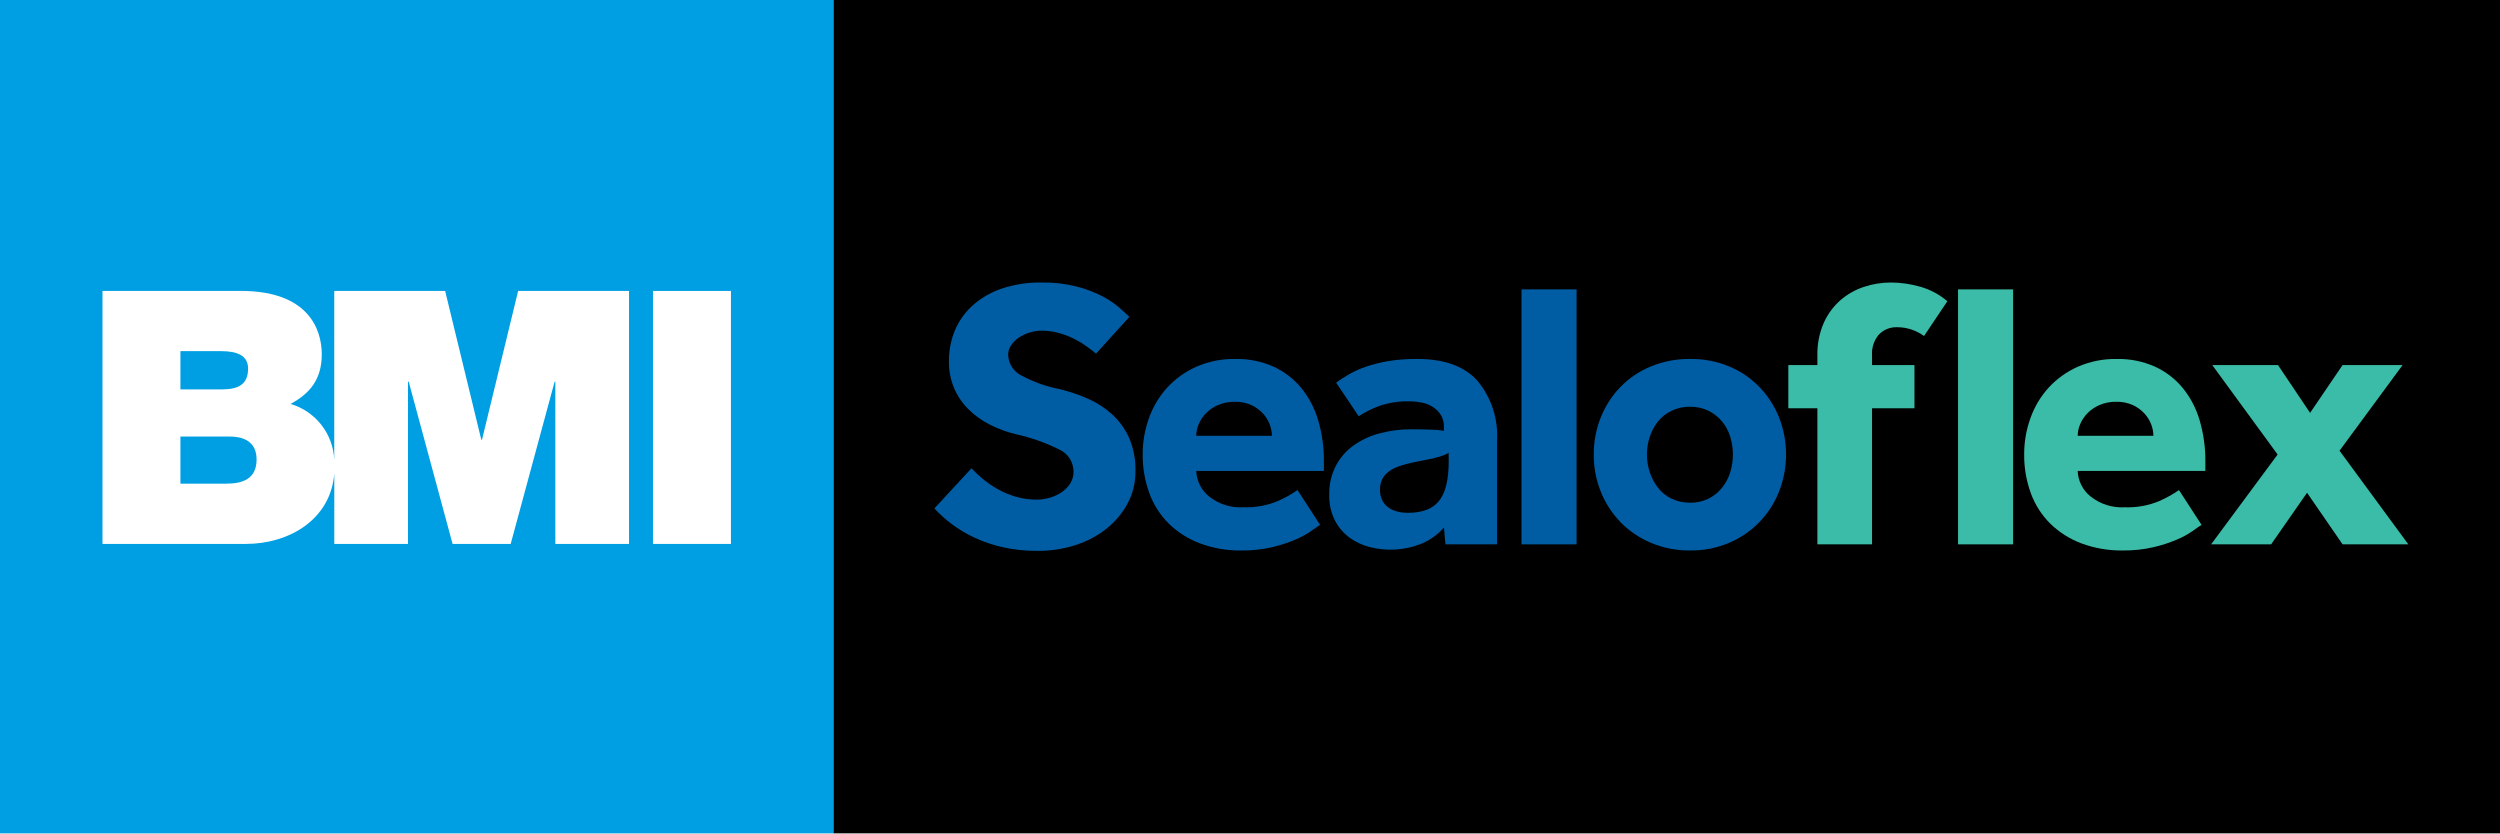
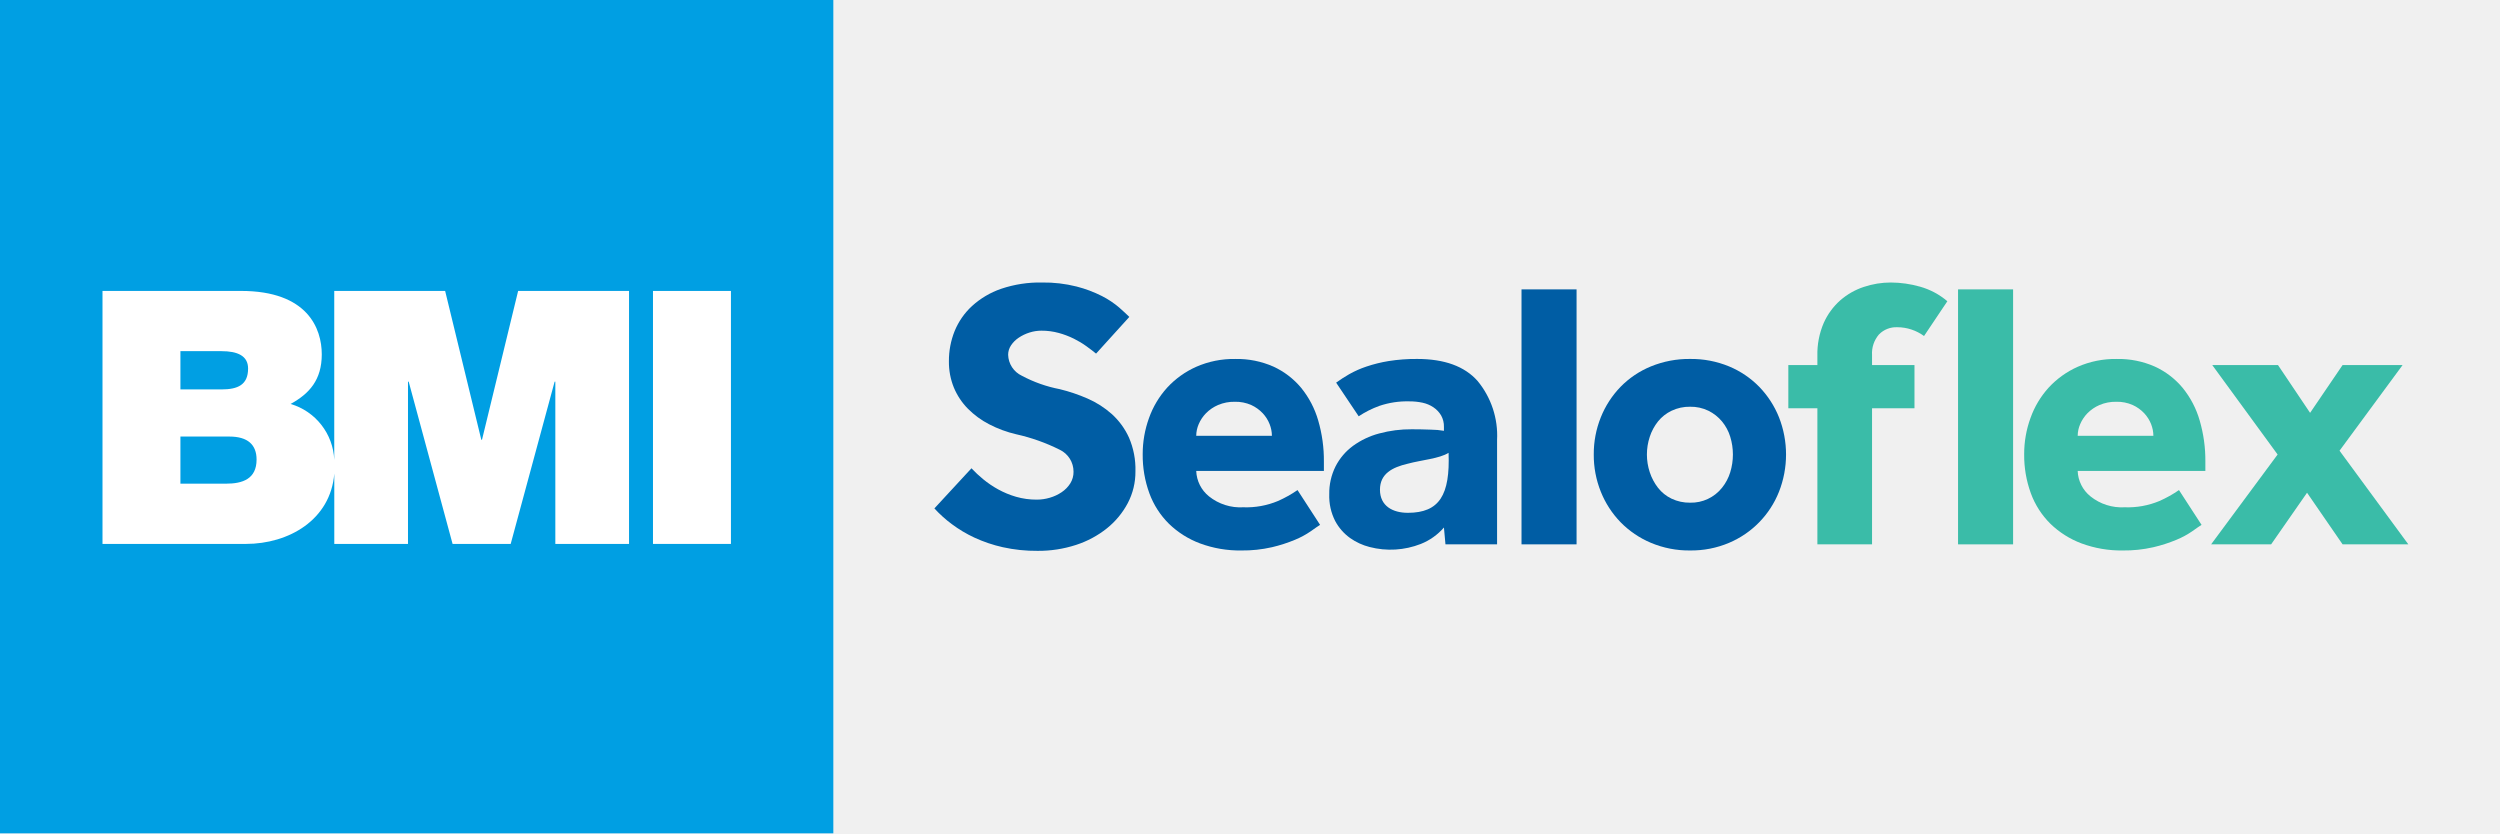
<svg xmlns="http://www.w3.org/2000/svg" viewBox="0 0 300 100">
-   <rect id="whiteBox" x="100" width="200" height="100" />
  <g fill="#005da4">
    <path d="M116.576,56.194a14.531,14.531,0,0,0,1.399,1.308,11.781,11.781,0,0,0,1.789,1.215,10.438,10.438,0,0,0,2.156.895,8.815,8.815,0,0,0,2.5.344,5.483,5.483,0,0,0,1.56-.229,5.036,5.036,0,0,0,1.422-.665,3.558,3.558,0,0,0,1.032-1.055,2.569,2.569,0,0,0,.39-1.399,2.911,2.911,0,0,0-1.652-2.638,22.612,22.612,0,0,0-5.229-1.858,13.778,13.778,0,0,1-3.234-1.193,10.113,10.113,0,0,1-2.569-1.881,7.969,7.969,0,0,1-1.674-2.523,8.1,8.1,0,0,1-.597-3.165,9.552,9.552,0,0,1,.688-3.624,8.389,8.389,0,0,1,2.087-3.004,10.032,10.032,0,0,1,3.486-2.064,14.462,14.462,0,0,1,4.931-.757,15.938,15.938,0,0,1,4.128.482,14.889,14.889,0,0,1,3.051,1.147,10.581,10.581,0,0,1,2.064,1.376q.802.712,1.215,1.124l-3.991,4.403q-.505-.413-1.17-.894a10.655,10.655,0,0,0-1.491-.895,10.094,10.094,0,0,0-1.812-.688,7.723,7.723,0,0,0-2.087-.275,4.692,4.692,0,0,0-1.445.229,5.028,5.028,0,0,0-1.285.62,3.281,3.281,0,0,0-.917.917,2.022,2.022,0,0,0-.344,1.124,2.865,2.865,0,0,0,1.652,2.523,16.118,16.118,0,0,0,4.541,1.605,20.321,20.321,0,0,1,3.326,1.123,10.909,10.909,0,0,1,2.913,1.858,8.61,8.61,0,0,1,2.064,2.821,9.573,9.573,0,0,1,.78,4.06,8.055,8.055,0,0,1-.917,3.807,9.675,9.675,0,0,1-2.5,3.027,11.697,11.697,0,0,1-3.716,1.996,14.504,14.504,0,0,1-4.61.711A18.524,18.524,0,0,1,120.337,65.666a17.008,17.008,0,0,1-3.395-1.147,15.295,15.295,0,0,1-2.729-1.628,14.891,14.891,0,0,1-2.087-1.881Z" />
    <path d="M158.409,62.983q-.368.23-1.101.757a10.203,10.203,0,0,1-1.904,1.032,17.455,17.455,0,0,1-2.775.895,15.649,15.649,0,0,1-3.67.39,13.695,13.695,0,0,1-4.954-.848,10.759,10.759,0,0,1-3.739-2.363,9.956,9.956,0,0,1-2.339-3.646,13.248,13.248,0,0,1-.803-4.702,12.626,12.626,0,0,1,.757-4.335,10.837,10.837,0,0,1,2.179-3.647,10.603,10.603,0,0,1,3.486-2.5,11.175,11.175,0,0,1,4.679-.94,10.776,10.776,0,0,1,4.587.917,9.459,9.459,0,0,1,3.326,2.546,11.034,11.034,0,0,1,2.041,3.899,17.102,17.102,0,0,1,.688,4.977v1.101H143.547a4.102,4.102,0,0,0,1.536,3.051,6.016,6.016,0,0,0,4.106,1.307,9.848,9.848,0,0,0,4.174-.757,14.363,14.363,0,0,0,2.34-1.308Zm-5.78-10.688a3.864,3.864,0,0,0-.275-1.399,4.108,4.108,0,0,0-.826-1.307,4.412,4.412,0,0,0-1.376-.986,4.592,4.592,0,0,0-1.972-.39,4.906,4.906,0,0,0-2.018.39,4.56,4.56,0,0,0-1.445.986,4.259,4.259,0,0,0-.872,1.307,3.598,3.598,0,0,0-.298,1.399Z" />
    <path d="M182.582,34.726H189.188V65.322h-6.606Z" />
    <path d="M177.307,45.712q-2.339-2.637-7.247-2.638a20.726,20.726,0,0,0-3.417.252,16.814,16.814,0,0,0-2.683.665,11.882,11.882,0,0,0-2.064.917,17.333,17.333,0,0,0-1.56,1.009l2.707,4.037a11.824,11.824,0,0,1,2.454-1.239,10.35,10.35,0,0,1,3.647-.551,7.287,7.287,0,0,1,1.56.161,3.726,3.726,0,0,1,1.307.551,3.061,3.061,0,0,1,.917.963,2.673,2.673,0,0,1,.344,1.399v.459a9.569,9.569,0,0,0-1.536-.138q-1.17-.045-2.317-.046a14.589,14.589,0,0,0-3.922.504,9.506,9.506,0,0,0-3.142,1.491,7.022,7.022,0,0,0-2.087,2.454,7.202,7.202,0,0,0-.757,3.349,6.559,6.559,0,0,0,.711,3.211,5.971,5.971,0,0,0,1.789,2.041,7.076,7.076,0,0,0,2.339,1.078,9.95,9.95,0,0,0,6.147-.367,7.183,7.183,0,0,0,2.775-1.973l.184,2.018h6.193V52.799A10.292,10.292,0,0,0,177.307,45.712Zm-8.371,15.825c-1.788,0-3.34-.8-3.34-2.776,0-1.929,1.505-2.681,3.293-3.105,1.741-.47,3.811-.612,4.94-1.317C174.018,59.374,172.747,61.538,168.937,61.538Z" />
  </g>
  <g fill="#3abca8">
    <path d="M191.252,54.542a11.753,11.753,0,0,1,.848-4.472,11.281,11.281,0,0,1,2.363-3.647,10.877,10.877,0,0,1,3.647-2.454,12.039,12.039,0,0,1,4.702-.895,11.872,11.872,0,0,1,4.678.895,10.937,10.937,0,0,1,3.624,2.454,11.288,11.288,0,0,1,2.363,3.647,12.212,12.212,0,0,1,0,8.945,11.089,11.089,0,0,1-5.986,6.124,11.614,11.614,0,0,1-4.678.917,11.777,11.777,0,0,1-4.702-.917,11.148,11.148,0,0,1-3.647-2.477,11.266,11.266,0,0,1-2.363-3.647A11.75,11.75,0,0,1,191.252,54.542Zm11.56,5.78a4.75,4.75,0,0,0,3.83-1.789,5.588,5.588,0,0,0,.986-1.858,7.254,7.254,0,0,0,0-4.266,5.343,5.343,0,0,0-.986-1.835,4.992,4.992,0,0,0-1.628-1.284,4.857,4.857,0,0,0-2.202-.482,5.001,5.001,0,0,0-2.225.482,4.681,4.681,0,0,0-1.628,1.284,5.885,5.885,0,0,0-.986,1.835,6.785,6.785,0,0,0,0,4.266,6.175,6.175,0,0,0,.986,1.858,4.559,4.559,0,0,0,1.628,1.307A5.001,5.001,0,0,0,202.812,60.322Z" transform="translate(0)" fill="#005da4" />
    <path d="M218.086,48.992h-3.486V43.808h3.486V42.708a9.406,9.406,0,0,1,.757-3.945,7.943,7.943,0,0,1,1.995-2.729,8.202,8.202,0,0,1,2.821-1.605,10.174,10.174,0,0,1,3.234-.528,12.989,12.989,0,0,1,3.532.504,8.651,8.651,0,0,1,3.257,1.743q-.688,1.056-1.399,2.087-.712,1.032-1.399,2.087a5.482,5.482,0,0,0-1.514-.78,5.338,5.338,0,0,0-1.697-.275,2.893,2.893,0,0,0-2.202.871,3.465,3.465,0,0,0-.826,2.477V43.808H229.737v5.184h-5.092V65.322h-6.559Z" />
    <path d="M234.966,34.726h6.606V65.322h-6.606Z" />
    <path d="M264.186,62.983q-.368.23-1.102.757a10.193,10.193,0,0,1-1.903,1.032,17.46,17.46,0,0,1-2.776.895,15.644,15.644,0,0,1-3.67.39,13.703,13.703,0,0,1-4.954-.848,10.763,10.763,0,0,1-3.738-2.363,9.961,9.961,0,0,1-2.339-3.646,13.258,13.258,0,0,1-.803-4.702,12.605,12.605,0,0,1,.757-4.335,10.829,10.829,0,0,1,2.179-3.647,10.606,10.606,0,0,1,3.485-2.5,11.182,11.182,0,0,1,4.68-.94,10.781,10.781,0,0,1,4.587.917,9.471,9.471,0,0,1,3.326,2.546,11.034,11.034,0,0,1,2.041,3.899,17.102,17.102,0,0,1,.688,4.977v1.101h-15.322a4.103,4.103,0,0,0,1.537,3.051,6.012,6.012,0,0,0,4.105,1.307,9.853,9.853,0,0,0,4.175-.757,14.338,14.338,0,0,0,2.338-1.308Zm-5.78-10.688a3.872,3.872,0,0,0-.274-1.399,4.124,4.124,0,0,0-.826-1.307,4.423,4.423,0,0,0-1.376-.986,4.597,4.597,0,0,0-1.973-.39,4.903,4.903,0,0,0-2.018.39,4.549,4.549,0,0,0-1.446.986,4.272,4.272,0,0,0-.871,1.307,3.601,3.601,0,0,0-.299,1.399Z" />
    <path d="M273.313,54.542,265.47,43.808h7.889l3.852,5.734,3.899-5.734h7.201L280.744,54.084,289.001,65.322H281.111L276.845,59.129,272.534,65.322h-7.201Z" />
  </g>
  <g id="BMI_Block">
    <rect width="100" height="100" fill="#009fe3" />
    <g fill="white">
      <path d="M62.176,34.911,57.84,52.77h-.084L53.417,34.911H40.11v20.28a7.315,7.315,0,0,0-5.239-6.716c2.255-1.235,3.742-2.891,3.742-5.953,0-3.1-1.7-7.611-9.693-7.611H12.3V65.27H29.515c5.121,0,10.16-2.878,10.6-8.443V65.27h8.844V45.8h.084L54.31,65.27h6.973L66.555,45.8h.085V65.27h8.844V34.911ZM21.65,42.139h4.933c1.913,0,3.188.554,3.188,2.084,0,1.956-1.233,2.507-3.188,2.507H21.65Zm5.485,15.9H21.65V52.386h5.867c2.211,0,3.272.978,3.272,2.763,0,2.339-1.7,2.891-3.655,2.891" />
      <rect x="78.358" y="34.914" width="9.354" height="30.356" />
    </g>
  </g>
</svg>
